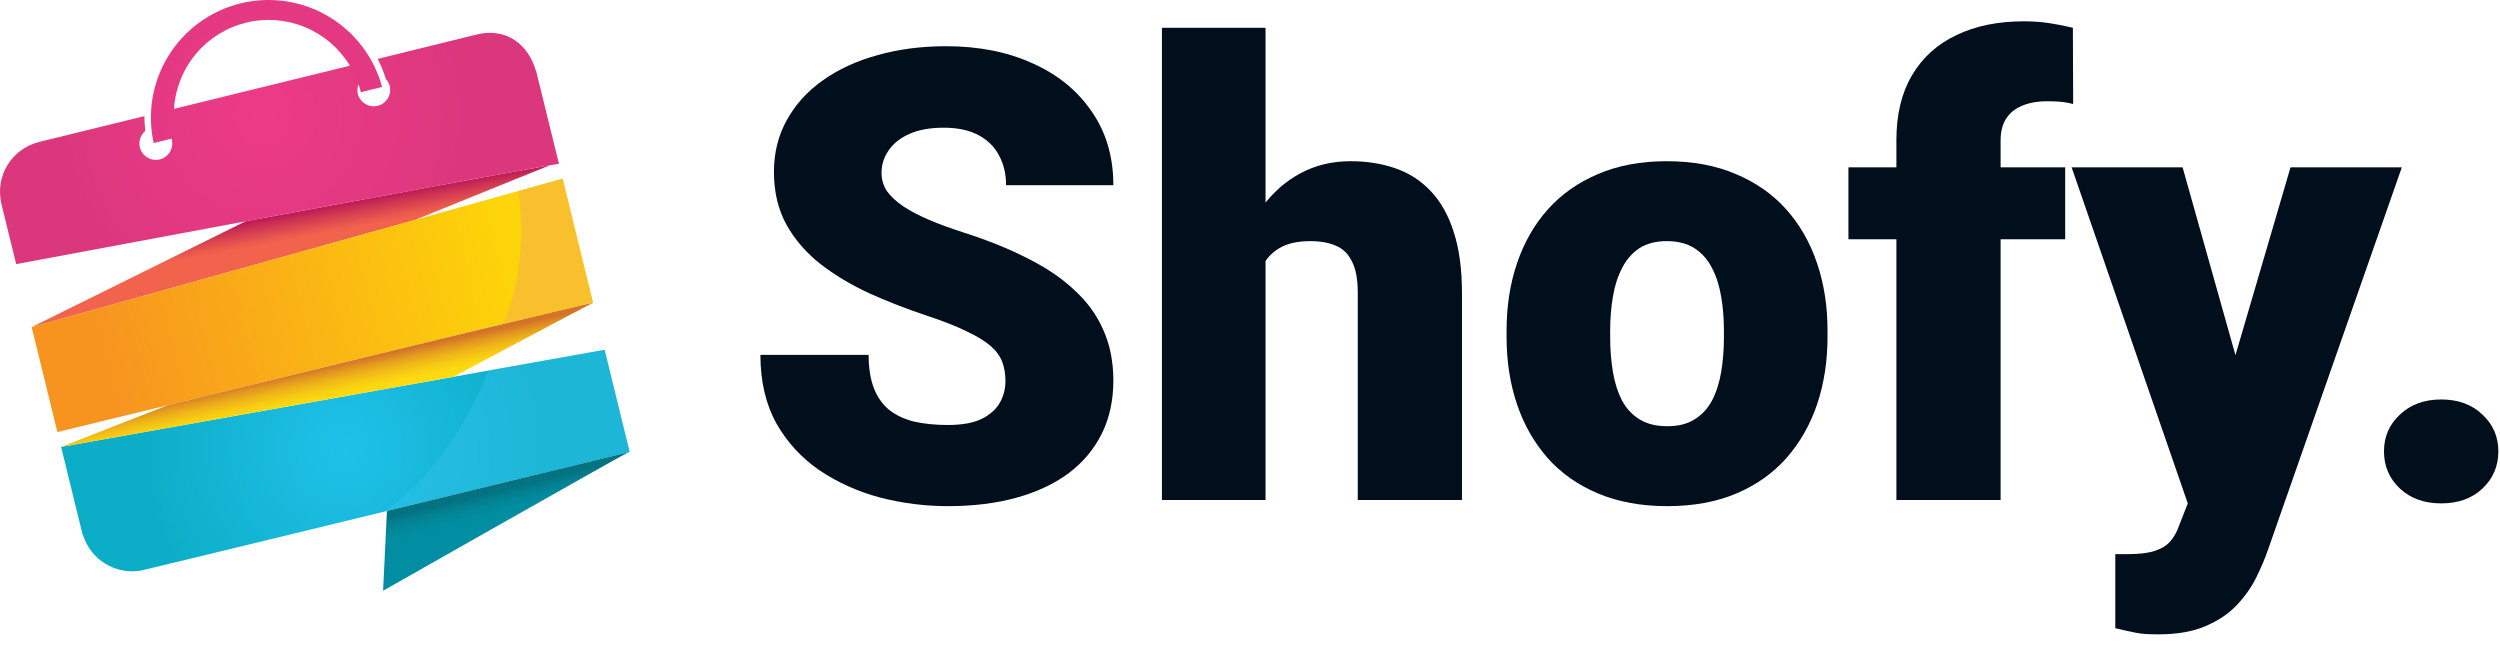
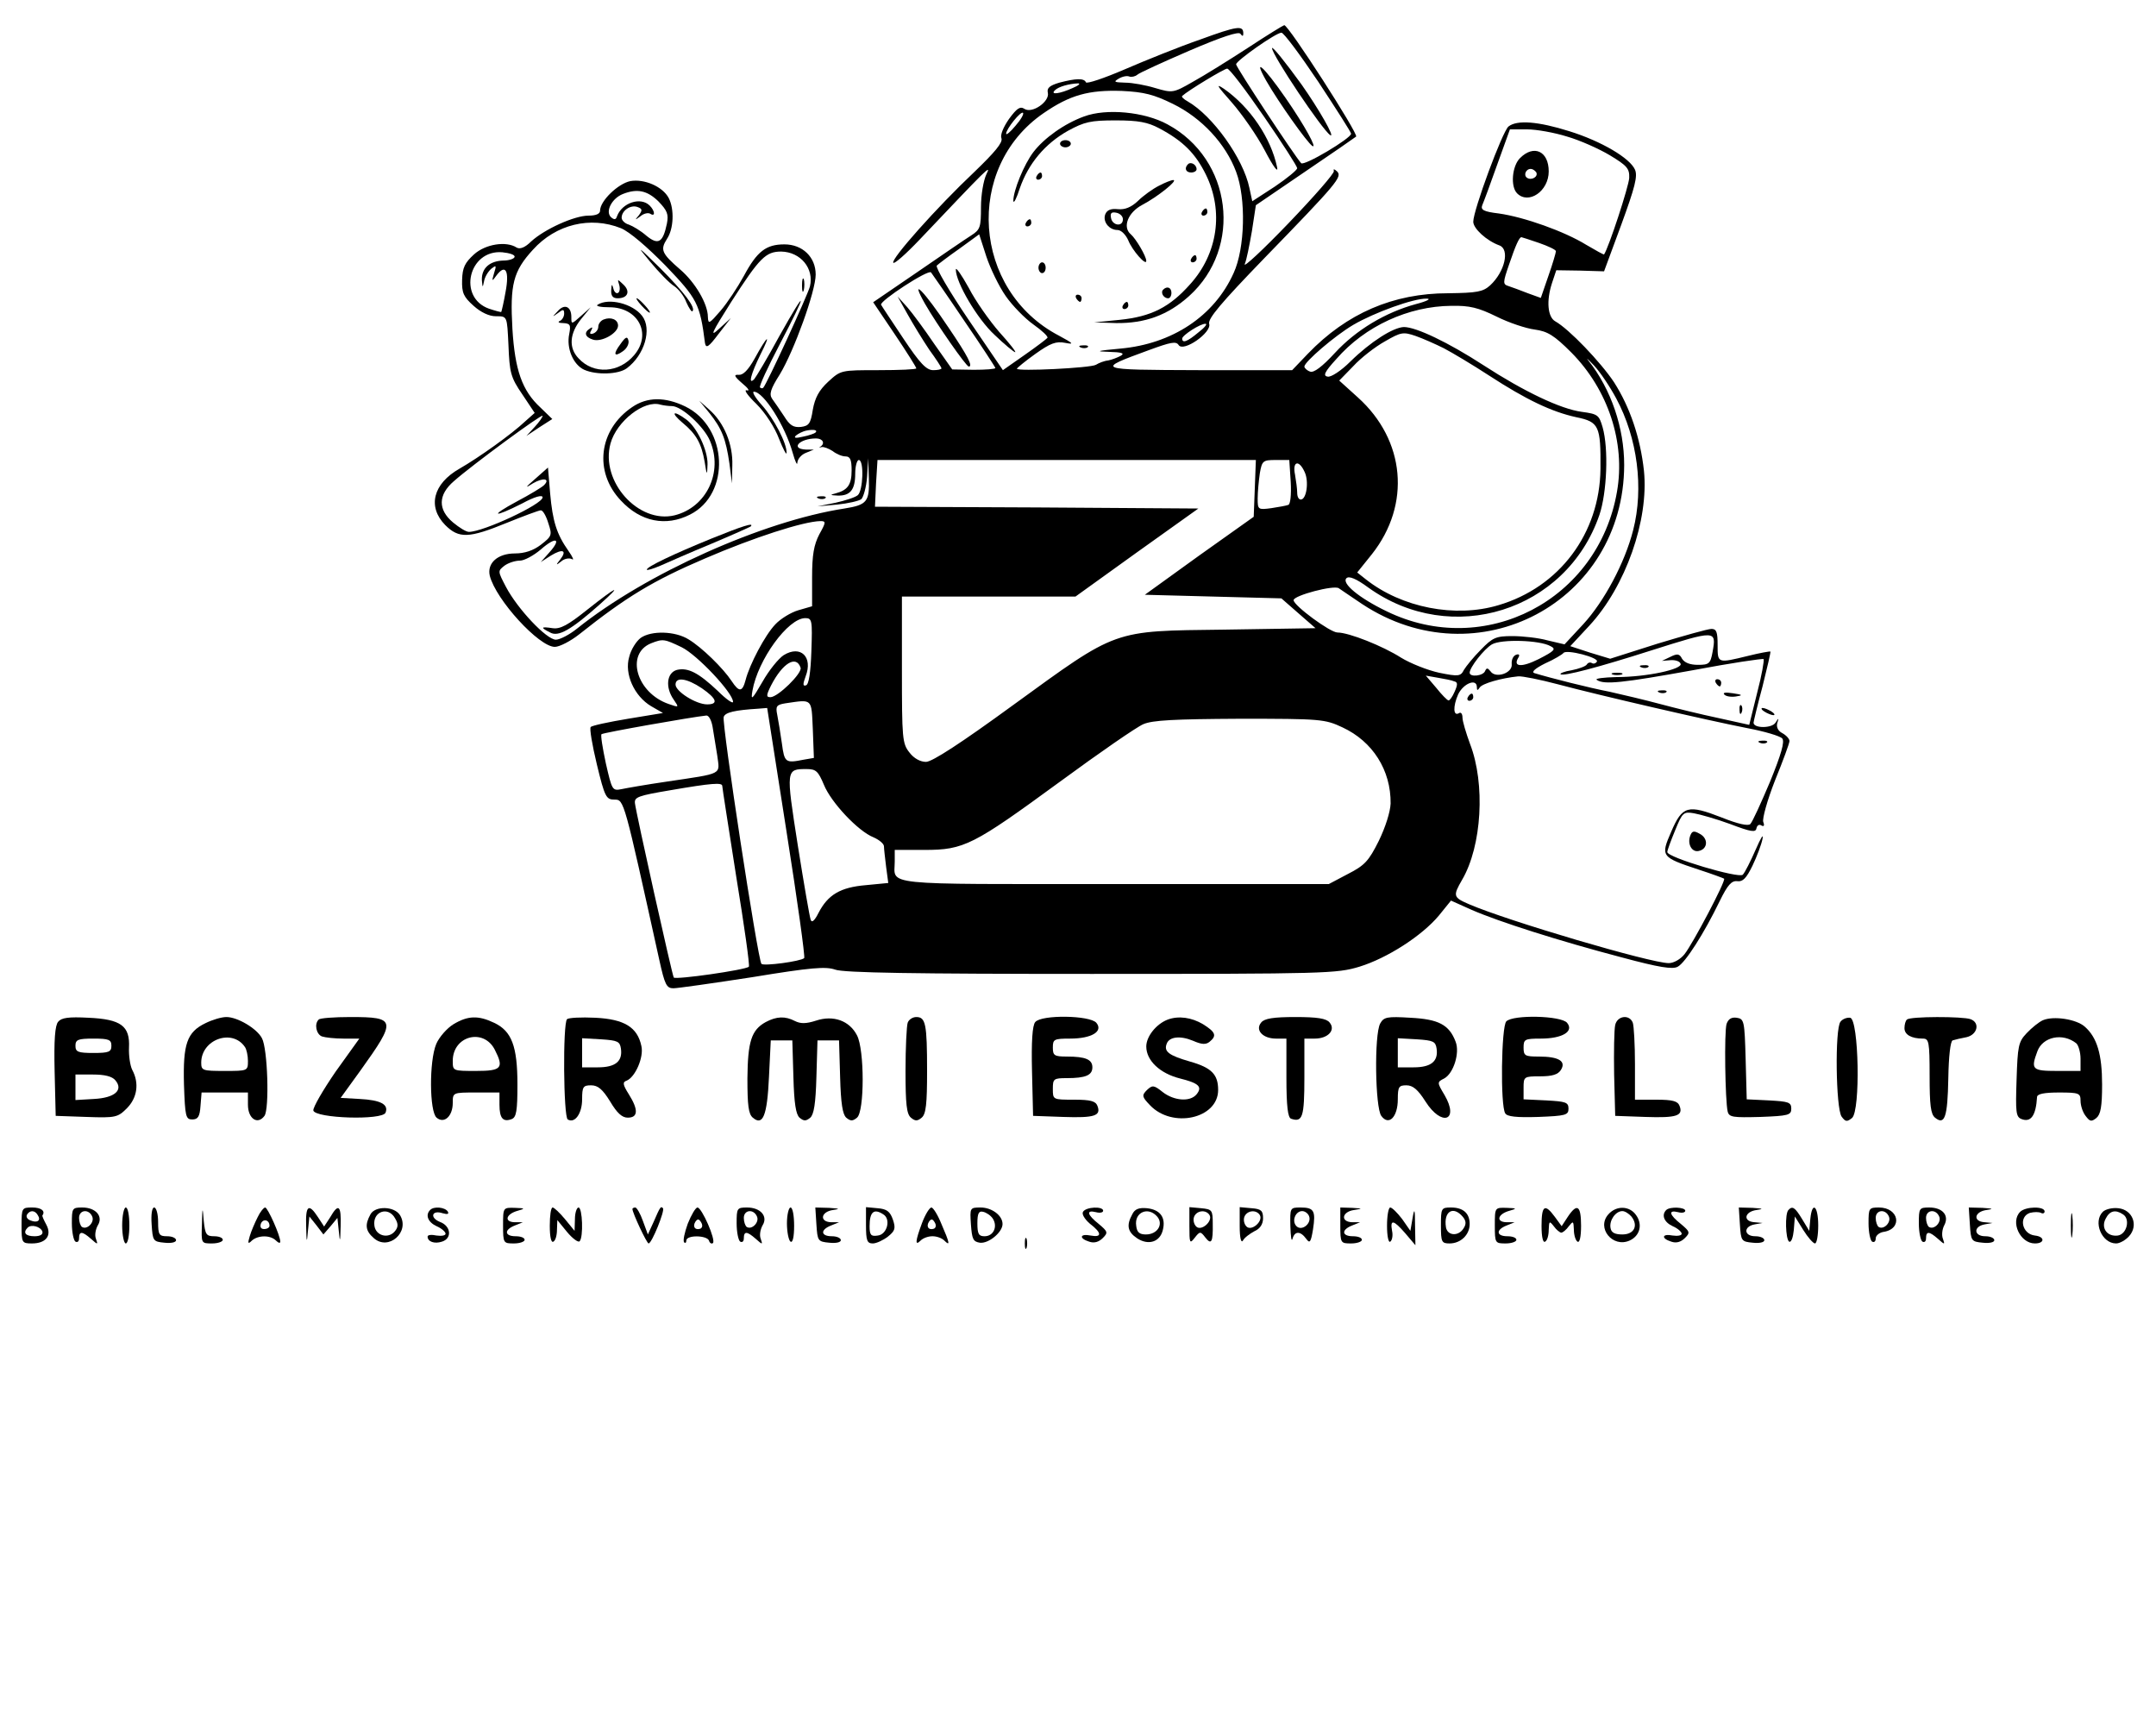
- <svg xmlns="http://www.w3.org/2000/svg" width="135" height="35" viewBox="0 0 135 35" fill="none">
-   <path d="M54.294 20.575C54.294 20.199 54.239 19.861 54.128 19.562C54.017 19.253 53.812 18.965 53.514 18.699C53.215 18.434 52.783 18.168 52.219 17.902C51.665 17.626 50.935 17.338 50.027 17.039C48.965 16.685 47.941 16.287 46.956 15.844C45.971 15.39 45.091 14.864 44.316 14.267C43.542 13.658 42.927 12.95 42.474 12.142C42.02 11.323 41.793 10.371 41.793 9.286C41.793 8.246 42.025 7.311 42.49 6.48C42.955 5.639 43.602 4.925 44.433 4.339C45.274 3.741 46.259 3.287 47.388 2.978C48.517 2.657 49.751 2.496 51.09 2.496C52.861 2.496 54.421 2.806 55.772 3.426C57.133 4.035 58.195 4.903 58.959 6.032C59.734 7.15 60.121 8.473 60.121 10H54.327C54.327 9.391 54.2 8.854 53.945 8.39C53.702 7.925 53.331 7.56 52.833 7.294C52.335 7.028 51.71 6.896 50.957 6.896C50.227 6.896 49.612 7.006 49.114 7.228C48.616 7.449 48.24 7.748 47.985 8.124C47.731 8.489 47.603 8.893 47.603 9.336C47.603 9.701 47.703 10.033 47.902 10.332C48.113 10.62 48.406 10.891 48.782 11.146C49.17 11.4 49.634 11.644 50.177 11.876C50.73 12.108 51.35 12.335 52.036 12.557C53.32 12.966 54.46 13.425 55.456 13.935C56.463 14.433 57.31 15.003 57.996 15.645C58.693 16.275 59.219 16.995 59.573 17.803C59.938 18.611 60.121 19.524 60.121 20.542C60.121 21.627 59.911 22.59 59.49 23.431C59.07 24.272 58.467 24.986 57.681 25.572C56.895 26.148 55.954 26.585 54.858 26.884C53.763 27.183 52.54 27.332 51.19 27.332C49.95 27.332 48.727 27.177 47.52 26.867C46.325 26.546 45.241 26.059 44.267 25.406C43.293 24.742 42.512 23.895 41.926 22.866C41.35 21.826 41.062 20.592 41.062 19.164H46.906C46.906 19.872 47 20.47 47.188 20.957C47.377 21.444 47.653 21.837 48.019 22.136C48.384 22.424 48.832 22.634 49.363 22.767C49.895 22.888 50.503 22.949 51.19 22.949C51.931 22.949 52.529 22.844 52.982 22.634C53.436 22.412 53.768 22.125 53.978 21.77C54.189 21.405 54.294 21.007 54.294 20.575Z" fill="#010F1C" />
-   <path d="M68.339 1.5V27H62.744V1.5H68.339ZM67.675 17.404L66.363 17.438C66.363 16.176 66.518 15.014 66.828 13.951C67.138 12.889 67.581 11.964 68.156 11.179C68.732 10.393 69.424 9.784 70.231 9.353C71.039 8.921 71.936 8.705 72.921 8.705C73.806 8.705 74.614 8.832 75.345 9.087C76.086 9.341 76.723 9.751 77.254 10.315C77.796 10.88 78.211 11.616 78.499 12.523C78.798 13.431 78.947 14.538 78.947 15.844V27H73.319V15.81C73.319 15.08 73.214 14.516 73.004 14.117C72.805 13.708 72.517 13.425 72.141 13.271C71.764 13.104 71.305 13.021 70.763 13.021C70.11 13.021 69.579 13.132 69.169 13.354C68.759 13.575 68.444 13.885 68.223 14.283C68.012 14.671 67.868 15.13 67.791 15.661C67.713 16.192 67.675 16.773 67.675 17.404Z" fill="#010F1C" />
-   <path d="M81.355 18.201V17.852C81.355 16.535 81.543 15.324 81.919 14.217C82.295 13.099 82.849 12.13 83.579 11.312C84.31 10.492 85.212 9.856 86.285 9.402C87.359 8.938 88.598 8.705 90.004 8.705C91.421 8.705 92.666 8.938 93.739 9.402C94.824 9.856 95.731 10.492 96.462 11.312C97.192 12.13 97.746 13.099 98.122 14.217C98.498 15.324 98.686 16.535 98.686 17.852V18.201C98.686 19.507 98.498 20.719 98.122 21.837C97.746 22.944 97.192 23.912 96.462 24.742C95.731 25.561 94.829 26.198 93.756 26.651C92.682 27.105 91.443 27.332 90.037 27.332C88.632 27.332 87.386 27.105 86.302 26.651C85.217 26.198 84.31 25.561 83.579 24.742C82.849 23.912 82.295 22.944 81.919 21.837C81.543 20.719 81.355 19.507 81.355 18.201ZM86.949 17.852V18.201C86.949 18.876 86.999 19.507 87.099 20.094C87.198 20.68 87.364 21.195 87.597 21.638C87.829 22.069 88.144 22.407 88.543 22.65C88.941 22.894 89.439 23.016 90.037 23.016C90.624 23.016 91.111 22.894 91.498 22.65C91.897 22.407 92.212 22.069 92.444 21.638C92.677 21.195 92.843 20.68 92.942 20.094C93.042 19.507 93.092 18.876 93.092 18.201V17.852C93.092 17.2 93.042 16.585 92.942 16.01C92.843 15.423 92.677 14.909 92.444 14.466C92.212 14.012 91.897 13.658 91.498 13.403C91.1 13.149 90.602 13.021 90.004 13.021C89.417 13.021 88.925 13.149 88.526 13.403C88.139 13.658 87.829 14.012 87.597 14.466C87.364 14.909 87.198 15.423 87.099 16.01C86.999 16.585 86.949 17.2 86.949 17.852Z" fill="#010F1C" />
-   <path d="M108.033 27H102.405V7.576C102.405 6.182 102.688 5.008 103.252 4.057C103.816 3.105 104.613 2.385 105.643 1.898C106.672 1.4 107.889 1.151 109.295 1.151C109.782 1.151 110.241 1.185 110.673 1.251C111.104 1.317 111.525 1.4 111.935 1.5L111.951 5.617C111.752 5.562 111.547 5.523 111.337 5.501C111.127 5.479 110.867 5.468 110.557 5.468C110.014 5.468 109.555 5.551 109.179 5.717C108.802 5.872 108.515 6.11 108.315 6.431C108.127 6.741 108.033 7.122 108.033 7.576V27ZM111.52 9.037V12.922H99.815V9.037H111.52Z" fill="#010F1C" />
-   <path d="M119.04 24.892L123.688 9.037H129.698L122.477 29.673C122.322 30.127 122.117 30.614 121.862 31.134C121.608 31.665 121.259 32.169 120.816 32.645C120.374 33.12 119.804 33.508 119.106 33.807C118.42 34.105 117.568 34.255 116.55 34.255C116.007 34.255 115.609 34.227 115.354 34.172C115.111 34.128 114.735 34.045 114.226 33.923V29.922C114.369 29.922 114.491 29.922 114.591 29.922C114.701 29.922 114.823 29.922 114.956 29.922C115.554 29.922 116.03 29.861 116.384 29.739C116.749 29.617 117.026 29.44 117.214 29.208C117.413 28.976 117.568 28.693 117.679 28.361L119.04 24.892ZM117.861 9.037L121.397 21.605L122.012 27.531H118.26L111.868 9.037H117.861Z" fill="#010F1C" />
-   <path d="M128.735 24.377C128.735 23.58 129.023 22.916 129.599 22.385C130.174 21.842 130.916 21.571 131.823 21.571C132.742 21.571 133.483 21.842 134.048 22.385C134.623 22.916 134.911 23.58 134.911 24.377C134.911 25.174 134.623 25.843 134.048 26.386C133.483 26.917 132.742 27.183 131.823 27.183C130.916 27.183 130.174 26.917 129.599 26.386C129.023 25.843 128.735 25.174 128.735 24.377Z" fill="#010F1C" />
-   <path d="M13.266 11.947L1.709 17.663L22.418 11.874C26.565 10.184 29.703 8.923 29.703 8.922C27.753 9.259 20.168 10.665 13.266 11.947Z" fill="url(#paint0_linear_2078_842)" />
-   <path d="M3.299 24.133C3.299 24.133 3.946 26.767 4.464 28.883C4.469 28.882 4.474 28.882 4.479 28.883C4.677 29.53 5.105 30.083 5.681 30.438C6.258 30.794 6.944 30.927 7.612 30.812C7.619 30.825 34 24.407 34 24.407L32.648 18.889L3.299 24.133Z" fill="url(#paint1_radial_2078_842)" />
-   <path d="M20.979 27.568L20.893 27.619L20.687 31.899C20.687 31.899 32.972 24.926 33.935 24.418C33.236 24.589 27.134 26.073 20.979 27.568Z" fill="url(#paint2_linear_2078_842)" />
-   <path d="M1.709 17.663L3.099 23.33C3.099 23.33 32.007 16.284 32.022 16.346C32.037 16.409 30.379 9.645 30.379 9.645L1.709 17.663Z" fill="url(#paint3_linear_2078_842)" />
-   <path d="M3.297 24.134L24.486 20.346C28.75 18.075 32.017 16.341 32.022 16.351C32.011 16.303 17.534 19.818 9.069 21.876L3.297 24.134Z" fill="url(#paint4_linear_2078_842)" />
-   <path opacity="0.4" d="M20.812 27.61C27.59 25.959 33.998 24.403 33.998 24.403L32.648 18.889L26.369 20.011C25.091 23.272 23.145 25.914 20.812 27.61Z" fill="#37C4EE" />
-   <path d="M27.182 17.492C30.067 16.799 32.019 16.337 32.022 16.355C32.039 16.423 30.379 9.654 30.379 9.654L27.971 10.326C28.316 12.292 28.183 15.11 27.182 17.492Z" fill="#F9C02E" />
-   <path d="M28.934 3.812C28.538 2.435 27.376 1.467 25.75 1.861L20.397 3.18C20.575 3.53 20.723 3.895 20.838 4.271C20.937 4.375 21.008 4.502 21.044 4.64C21.072 4.753 21.077 4.87 21.06 4.985C21.042 5.1 21.003 5.211 20.942 5.31C20.882 5.41 20.803 5.497 20.71 5.566C20.616 5.635 20.51 5.685 20.397 5.713C20.284 5.741 20.166 5.747 20.051 5.729C19.936 5.712 19.826 5.672 19.726 5.612C19.626 5.552 19.54 5.473 19.471 5.379C19.401 5.285 19.352 5.179 19.323 5.066C19.282 4.895 19.295 4.716 19.361 4.553C19.409 4.692 19.452 4.834 19.488 4.98L20.633 4.696C20.2 3.094 19.158 1.725 17.729 0.882C16.3 0.038 14.598 -0.212 12.986 0.183C11.374 0.579 9.982 1.59 9.106 2.999C8.23 4.408 7.94 6.105 8.299 7.725L9.272 7.486C9.272 7.499 9.272 7.513 9.282 7.527H9.274C9.313 7.68 9.311 7.842 9.267 7.994C9.223 8.146 9.139 8.284 9.023 8.393C8.908 8.501 8.766 8.577 8.611 8.612C8.457 8.647 8.295 8.64 8.145 8.592C7.994 8.543 7.858 8.455 7.753 8.337C7.648 8.219 7.576 8.074 7.546 7.918C7.515 7.763 7.527 7.602 7.58 7.452C7.633 7.303 7.725 7.17 7.846 7.069C7.815 6.803 7.799 6.537 7.798 6.27L2.105 7.666C2.105 7.666 2.105 7.666 2.105 7.673H2.098C1.398 7.845 0.793 8.285 0.413 8.898C0.033 9.511 -0.091 10.248 0.067 10.952H0.061L0.873 14.262C0.873 14.262 30.165 8.782 30.184 8.848L28.946 3.807L28.934 3.812ZM13.289 1.223C14.349 0.963 15.465 1.049 16.474 1.467C17.482 1.885 18.331 2.614 18.896 3.548L9.395 5.879C9.463 4.79 9.878 3.751 10.579 2.913C11.279 2.075 12.229 1.483 13.289 1.223Z" fill="url(#paint5_radial_2078_842)" />
-   <defs>
-     <linearGradient id="paint0_linear_2078_842" x1="16.533" y1="17.655" x2="14.604" y2="7.449" gradientUnits="userSpaceOnUse">
-       <stop offset="0.46" stop-color="#F1634C" />
-       <stop offset="0.49" stop-color="#E8574E" />
-       <stop offset="0.55" stop-color="#D03652" />
-       <stop offset="0.59" stop-color="#BE1E55" />
-     </linearGradient>
-     <radialGradient id="paint1_radial_2078_842" cx="0" cy="0" r="1" gradientUnits="userSpaceOnUse" gradientTransform="translate(18.6505 24.2605) rotate(-13.79) scale(10.8551 10.8551)">
-       <stop stop-color="#20C1E9" />
-       <stop offset="1" stop-color="#0CAEC7" />
-     </radialGradient>
-     <linearGradient id="paint2_linear_2078_842" x1="27.504" y1="28.939" x2="26.541" y2="25.014" gradientUnits="userSpaceOnUse">
-       <stop offset="0.3" stop-color="#018EA2" />
-       <stop offset="0.41" stop-color="#018A9E" />
-       <stop offset="0.53" stop-color="#038091" />
-       <stop offset="0.63" stop-color="#047280" />
-     </linearGradient>
-     <linearGradient id="paint3_linear_2078_842" x1="27.076" y1="14.006" x2="5.568" y2="19.285" gradientUnits="userSpaceOnUse">
-       <stop stop-color="#FDD309" />
-       <stop offset="1" stop-color="#F79420" />
-     </linearGradient>
-     <linearGradient id="paint4_linear_2078_842" x1="18.226" y1="22.798" x2="17.522" y2="19.601" gradientUnits="userSpaceOnUse">
-       <stop offset="0.33" stop-color="#FFDD0F" />
-       <stop offset="0.45" stop-color="#FDD910" />
-       <stop offset="0.56" stop-color="#F8CC13" />
-       <stop offset="0.69" stop-color="#EFB618" />
-       <stop offset="0.81" stop-color="#E3991F" />
-       <stop offset="0.94" stop-color="#D37328" />
-     </linearGradient>
-     <radialGradient id="paint5_radial_2078_842" cx="0" cy="0" r="1" gradientUnits="userSpaceOnUse" gradientTransform="translate(14.2255 6.24045) rotate(-13.79) scale(11.4313 11.4313)">
-       <stop stop-color="#ED3B87" />
-       <stop offset="1" stop-color="#DB377D" />
-     </radialGradient>
-   </defs>
+ <svg xmlns="http://www.w3.org/2000/svg" version="1.0" width="600pt" height="480pt" viewBox="0 0 600 480" preserveAspectRatio="xMidYMid meet">
+   <g transform="translate(0,480) scale(0.1,-0.1)" fill="#000000" stroke="none">
+     <path d="M3340 4690 c-58 -20 -152 -58 -210 -83 -58 -25 -106 -41 -108 -36 -5 12 -28 11 -74 -1 -27 -8 -35 -15 -32 -28 6 -24 -43 -59 -65 -45 -12 8 -21 2 -43 -28 -16 -23 -25 -45 -21 -54 4 -12 -19 -39 -75 -93 -105 -99 -233 -243 -226 -253 2 -5 35 24 73 64 190 200 201 212 186 182 -8 -17 -15 -57 -15 -91 0 -56 -2 -63 -27 -79 -16 -10 -83 -56 -150 -102 l-123 -84 60 -89 c33 -49 60 -92 60 -95 0 -3 -47 -5 -105 -5 -105 0 -105 0 -140 -32 -26 -24 -37 -45 -43 -78 -6 -39 -11 -45 -33 -48 -21 -2 -31 4 -47 30 -12 18 -27 40 -33 48 -9 13 -5 27 21 68 40 66 100 232 100 278 0 49 -37 84 -87 84 -51 0 -76 -19 -113 -88 -17 -31 -46 -75 -65 -97 -31 -36 -34 -38 -35 -17 0 36 -35 96 -77 132 -52 45 -56 55 -37 85 19 28 21 83 5 114 -17 32 -68 54 -107 47 -34 -7 -84 -55 -84 -82 0 -9 -11 -14 -32 -14 -40 0 -123 -38 -160 -72 -17 -17 -31 -22 -40 -17 -29 19 -87 10 -119 -19 -25 -23 -32 -36 -33 -71 -1 -36 4 -47 32 -72 20 -18 43 -29 62 -29 32 0 31 1 35 -80 3 -77 6 -90 39 -138 l34 -51 -27 -24 c-37 -35 -128 -100 -182 -131 -74 -42 -90 -106 -40 -157 38 -38 66 -37 171 6 47 19 90 35 95 35 6 0 15 -16 21 -36 11 -33 10 -36 -21 -60 -21 -16 -45 -24 -72 -24 -48 0 -78 -27 -70 -62 17 -67 137 -198 181 -198 13 0 44 16 68 35 131 104 205 149 350 211 137 59 274 103 321 104 16 0 16 -3 -3 -37 -15 -29 -20 -57 -20 -119 l0 -81 -38 -11 c-21 -6 -50 -24 -64 -39 -29 -30 -72 -112 -83 -155 -9 -34 -18 -35 -39 -3 -23 35 -83 94 -120 116 -37 23 -103 25 -133 4 -12 -9 -27 -32 -32 -53 -14 -47 14 -109 61 -137 l33 -19 -97 -16 c-54 -9 -101 -19 -104 -23 -4 -3 4 -50 17 -104 22 -91 26 -98 49 -98 27 0 26 1 125 -447 15 -68 20 -78 39 -78 11 0 110 14 220 31 164 27 204 30 230 21 23 -9 223 -12 713 -12 654 0 683 1 746 20 78 24 174 86 221 142 l34 42 58 -26 c76 -33 242 -86 417 -132 104 -28 142 -34 156 -26 21 11 73 92 117 183 22 45 33 57 49 55 15 -2 25 8 42 43 12 25 25 59 28 75 3 16 -5 2 -19 -30 -14 -32 -30 -64 -36 -70 -11 -11 -210 48 -210 63 0 5 10 32 22 61 20 49 23 52 52 47 17 -3 63 -16 101 -30 58 -22 71 -24 73 -12 2 9 8 12 14 8 7 -4 9 0 5 10 -3 9 11 60 33 116 22 54 40 103 40 109 0 6 -9 16 -20 22 -12 6 -17 17 -14 28 5 15 4 15 -5 1 -10 -16 -61 -16 -61 0 0 3 11 49 25 101 13 52 23 95 22 97 -2 1 -30 -4 -62 -12 -86 -21 -85 -21 -85 30 0 36 -3 45 -17 45 -10 0 -77 -19 -150 -41 l-132 -42 -56 17 -55 18 53 57 c101 109 166 294 152 431 -10 92 -39 177 -83 246 -37 56 -126 149 -164 170 -21 12 -25 57 -9 106 l12 36 66 -1 67 -2 48 130 c38 104 46 135 38 153 -14 32 -93 79 -183 107 -86 27 -145 32 -169 13 -17 -14 -98 -233 -98 -265 0 -19 37 -53 73 -66 29 -11 15 -73 -26 -111 -20 -18 -36 -21 -117 -22 -153 0 -282 -56 -390 -168 l-44 -46 -261 0 c-288 1 -287 1 -137 56 60 22 75 25 82 14 13 -21 93 35 85 59 -4 14 33 58 153 182 204 210 218 227 203 242 -8 7 -11 8 -9 1 2 -6 -55 -71 -126 -145 -71 -74 -126 -125 -122 -114 5 11 13 52 20 92 l11 72 135 92 c74 50 139 95 144 99 7 7 -188 310 -200 310 -2 0 -48 -28 -101 -63 -54 -35 -123 -78 -154 -95 -54 -31 -56 -31 -104 -17 -26 8 -64 15 -84 15 -30 1 -33 2 -18 11 10 6 23 9 30 6 6 -2 16 0 22 5 5 5 71 35 145 67 91 39 137 54 142 47 6 -8 8 -7 8 1 0 23 -16 21 -120 -17z m329 -118 c50 -76 91 -140 91 -144 0 -13 -131 -91 -139 -82 -19 21 -181 267 -181 275 0 10 111 88 126 88 6 1 52 -61 103 -137z m-151 -97 c51 -74 92 -138 92 -143 0 -5 -28 -28 -62 -51 l-63 -41 -8 37 c-17 82 -102 201 -172 241 -11 6 -18 13 -15 15 16 15 117 76 125 76 6 1 52 -60 103 -134z m-533 80 c-35 -16 -64 -20 -49 -6 10 10 39 18 64 19 8 0 2 -6 -15 -13z m279 -44 c80 -39 147 -111 176 -189 28 -74 25 -213 -7 -282 -54 -120 -171 -197 -315 -210 -65 -6 -72 -8 -33 -9 37 -1 46 -4 34 -11 -9 -5 -25 -11 -35 -13 -11 -1 -26 -7 -34 -12 -14 -9 -220 -19 -220 -11 0 2 23 21 51 41 42 30 58 36 83 31 26 -5 24 -2 -17 20 -241 126 -264 467 -43 619 74 51 126 65 218 62 62 -3 89 -10 142 -36z m-438 -61 c-14 -17 -26 -27 -26 -22 0 13 41 64 47 58 3 -3 -6 -19 -21 -36z m1535 -30 c35 -10 89 -34 119 -52 48 -29 55 -37 54 -63 -1 -23 -57 -194 -70 -213 -1 -1 -23 11 -50 27 -60 37 -172 77 -243 87 -42 5 -51 10 -46 23 4 9 23 60 42 114 l35 97 48 0 c26 0 76 -9 111 -20z m-2529 -180 c25 -26 29 -36 24 -62 -11 -53 -24 -61 -57 -34 -16 14 -38 27 -49 31 -11 3 -20 12 -20 19 0 20 25 37 44 30 14 -5 14 -9 4 -23 -12 -14 -11 -14 4 -3 9 8 22 11 28 7 14 -9 13 8 -2 23 -25 25 -77 8 -91 -30 -3 -10 -8 -10 -17 -2 -16 16 3 52 33 64 40 16 68 10 99 -20z m-104 -75 c24 -10 72 -51 125 -105 87 -91 95 -105 109 -215 3 -15 10 -11 37 25 l35 45 -33 -30 c-27 -25 -21 -12 34 75 79 123 96 140 139 140 54 -1 92 -47 80 -97 -7 -26 -120 -272 -130 -282 -2 -2 -6 -2 -9 1 -3 3 22 57 55 120 78 149 78 164 -1 23 -33 -61 -65 -114 -70 -120 -18 -18 -9 15 17 68 32 63 20 55 -16 -11 -18 -32 -32 -46 -44 -45 -15 1 -13 -4 10 -24 16 -13 22 -22 12 -19 -9 2 3 -15 27 -38 25 -25 51 -65 63 -97 12 -30 21 -47 21 -39 1 26 -35 95 -69 133 -18 20 -28 37 -22 37 27 0 87 -95 108 -170 7 -25 13 -37 13 -27 1 10 11 22 24 27 l22 9 -22 0 c-45 2 -18 31 28 31 19 0 26 -14 12 -23 -5 -2 -3 -3 4 -1 6 1 19 -4 30 -11 10 -8 26 -15 36 -15 13 0 17 -9 17 -39 0 -40 -11 -55 -45 -64 -16 -4 -15 -5 6 -6 35 -1 49 16 49 61 0 21 5 38 10 38 15 0 12 -86 -3 -98 -7 -6 -35 -15 -62 -21 l-50 -10 55 5 c30 3 60 10 67 15 6 6 14 34 16 62 l3 52 2 -56 c2 -65 -5 -74 -68 -84 -227 -35 -553 -181 -744 -334 -21 -17 -48 -31 -59 -31 -26 0 -107 86 -139 147 -23 44 -23 44 -4 59 11 8 30 14 43 14 12 0 38 14 58 31 42 37 59 31 24 -8 l-24 -27 28 18 c33 20 46 15 26 -11 -13 -16 -12 -17 3 -5 9 8 23 10 30 6 6 -4 2 6 -10 23 -33 47 -44 82 -51 160 l-6 72 -35 -31 c-29 -25 -30 -28 -7 -13 29 17 49 13 31 -5 -6 -6 -39 -26 -75 -45 -78 -42 -67 -47 14 -6 35 19 57 25 57 17 0 -19 -165 -96 -205 -96 -8 0 -27 12 -44 26 -43 36 -42 77 2 115 52 46 247 189 247 182 0 -4 -10 -18 -22 -31 l-23 -25 36 24 36 23 -33 32 c-51 47 -71 104 -78 219 -7 123 2 160 57 220 64 71 160 94 245 60z m1071 -189 c18 -26 53 -62 77 -79 24 -17 41 -33 39 -37 -2 -3 -31 -25 -64 -48 l-60 -42 -96 141 c-53 78 -92 145 -88 150 4 4 33 26 63 47 l55 40 20 -62 c11 -33 35 -83 54 -110z m1484 148 c26 -9 47 -19 47 -23 0 -4 -9 -35 -21 -69 l-21 -61 -36 13 c-20 8 -45 17 -54 20 -16 5 -16 9 2 61 18 53 28 75 34 75 1 0 23 -7 49 -16z m-2851 -39 c-1 -5 -15 -10 -31 -10 -38 -1 -61 -21 -60 -54 2 -22 2 -23 6 -4 2 12 11 27 20 35 14 11 15 10 8 -12 -7 -24 -6 -24 7 -6 25 33 36 12 25 -46 -5 -29 -11 -54 -12 -56 -1 -1 -16 3 -34 9 -88 31 -57 165 37 157 20 -2 36 -7 34 -13z m1251 -177 c48 -70 87 -130 87 -132 0 -3 -27 -5 -60 -5 l-60 1 -50 71 c-27 40 -61 86 -75 102 l-27 30 28 -50 c15 -27 42 -71 60 -98 19 -26 34 -49 34 -52 0 -3 -11 -5 -23 -5 -19 0 -37 19 -83 88 -32 48 -60 90 -62 94 -5 10 131 99 139 90 3 -4 45 -64 92 -134z m1258 46 c-85 -23 -167 -72 -226 -136 -36 -39 -59 -56 -69 -52 -9 3 -16 10 -16 14 0 13 85 86 136 116 58 34 168 74 204 73 14 0 2 -7 -29 -15z m224 -35 c34 -17 82 -33 106 -36 36 -5 54 -16 102 -64 102 -103 151 -250 127 -387 -52 -302 -368 -466 -641 -333 -77 37 -126 78 -112 92 7 7 27 -1 61 -26 231 -166 551 -66 643 202 21 62 26 184 9 244 -10 34 -13 37 -58 43 -59 8 -160 56 -274 130 -97 63 -187 106 -221 106 -30 -1 -93 -41 -149 -96 -26 -26 -54 -44 -63 -42 -14 2 -9 13 24 49 80 92 201 147 320 148 51 1 75 -5 126 -30z m-830 -44 c-31 -26 -45 -31 -45 -17 0 9 51 42 65 41 6 0 -3 -11 -20 -24z m683 -44 c23 -12 80 -46 126 -76 103 -67 174 -101 243 -116 63 -13 68 -24 67 -144 -2 -179 -114 -329 -284 -379 -120 -36 -269 -7 -369 72 l-24 19 41 51 c109 138 93 317 -39 436 l-52 47 39 40 c21 23 61 54 88 69 45 26 51 27 86 15 20 -7 56 -23 78 -34z m480 -140 c59 -110 77 -249 47 -366 -23 -91 -81 -199 -139 -262 l-52 -56 -47 11 c-25 7 -69 12 -98 12 -46 0 -55 -4 -88 -38 -20 -20 -41 -46 -47 -56 -9 -18 -15 -19 -69 -8 -32 7 -80 26 -106 42 -50 32 -145 70 -177 70 -20 0 -122 75 -122 90 0 13 113 43 126 33 6 -4 35 -24 65 -44 320 -211 728 5 729 387 0 103 -36 210 -99 290 -9 11 -2 5 15 -13 17 -18 45 -60 62 -92z m-2229 -95 c-2 -2 -18 -8 -34 -11 -21 -5 -27 -4 -20 3 6 5 19 12 30 14 20 4 32 1 24 -6z m1223 -155 l-3 -79 -152 -108 -151 -109 190 -5 190 -5 48 -42 47 -41 -253 -4 c-315 -4 -295 3 -590 -211 -144 -105 -224 -157 -241 -157 -16 0 -34 10 -46 26 -20 25 -21 39 -21 230 l0 204 242 0 241 0 171 123 171 122 -450 3 -450 2 3 65 4 65 526 0 527 0 -3 -79z m100 18 c2 -36 -1 -63 -7 -64 -5 -2 -27 -6 -47 -9 -37 -5 -38 -4 -38 27 0 18 3 49 6 70 6 35 9 37 44 37 l38 0 4 -61z m39 27 c12 -26 5 -76 -11 -76 -6 0 -10 8 -10 19 0 10 -3 33 -6 50 -8 38 11 43 27 7z m-1373 -498 c-2 -59 -7 -93 -15 -95 -9 -3 -9 3 -1 25 21 54 -14 88 -61 59 -14 -9 -41 -42 -59 -74 -29 -50 -33 -54 -28 -25 15 86 99 202 147 202 19 0 20 -6 17 -92z m2508 -2 c-6 -33 -10 -36 -41 -36 -22 0 -37 6 -44 17 -7 14 -13 15 -33 5 l-23 -11 24 2 c13 1 26 -3 28 -10 6 -15 -94 -37 -178 -37 -37 -1 -62 -4 -55 -8 20 -14 73 -8 267 27 106 20 194 33 197 31 2 -3 -5 -45 -18 -94 l-22 -89 -86 19 c-48 10 -121 28 -162 39 -41 11 -104 26 -140 34 -57 11 -164 38 -210 52 -9 3 2 13 30 27 25 11 48 25 51 29 8 11 100 -13 93 -24 -3 -5 -9 -7 -14 -4 -5 3 -11 1 -14 -4 -3 -5 -22 -12 -42 -16 -20 -3 -34 -9 -31 -11 7 -7 108 20 252 66 180 57 182 57 171 -4z m-2869 13 c43 -21 143 -127 143 -152 0 -6 -19 7 -42 30 -54 51 -83 66 -114 59 -29 -8 -33 -49 -9 -83 15 -22 15 -22 -14 -12 -90 31 -121 140 -49 169 33 13 37 12 85 -11z m2418 3 c16 -8 12 -13 -33 -36 -48 -24 -73 -22 -56 5 4 7 1 10 -7 7 -8 -3 -13 -14 -12 -26 3 -25 -45 -41 -59 -20 -8 10 -11 10 -15 1 -5 -14 -43 -18 -43 -5 0 15 40 66 62 79 26 15 133 12 163 -5z m-2087 -60 c5 -15 -63 -82 -84 -82 -12 0 -12 5 2 33 32 62 70 85 82 49z m1819 -38 c10 -2 10 -9 1 -29 -6 -14 -14 -25 -17 -24 -3 0 -19 16 -34 35 l-29 34 34 -6 c18 -3 39 -7 45 -10z m288 -8 c116 -31 415 -100 527 -122 48 -9 92 -22 98 -29 7 -9 -3 -44 -34 -120 -25 -59 -49 -112 -55 -118 -6 -6 -34 0 -79 18 -95 37 -110 33 -141 -39 -30 -69 -29 -71 77 -106 37 -12 69 -24 70 -25 6 -5 -87 -181 -110 -210 -11 -14 -30 -25 -44 -25 -50 0 -447 117 -556 164 -44 19 -45 23 -19 68 55 94 65 267 22 378 -11 30 -21 63 -21 73 0 10 -4 16 -9 13 -17 -11 -18 18 -3 52 15 31 52 45 52 20 0 -10 2 -10 8 -1 7 11 59 26 107 31 11 1 61 -9 110 -22z m-2382 -11 c42 -29 47 -45 15 -45 -31 0 -88 36 -88 55 0 22 31 18 73 -10z m309 -114 l3 -80 -29 -5 c-50 -10 -53 -8 -60 45 -4 29 -10 64 -13 80 -5 24 -2 28 23 32 76 11 72 15 76 -72z m-73 -286 c30 -190 52 -348 49 -351 -9 -9 -113 -23 -119 -16 -10 11 -111 671 -105 687 4 13 32 19 96 23 l25 2 54 -345z m-206 293 c3 -18 9 -54 13 -80 7 -55 19 -49 -141 -73 -55 -8 -112 -18 -126 -21 -25 -5 -26 -2 -43 72 -9 42 -15 79 -12 81 3 4 252 48 292 52 7 0 14 -14 17 -31z m1753 -2 c84 -39 135 -119 134 -212 -1 -23 -14 -65 -33 -104 -28 -56 -39 -68 -86 -92 l-53 -28 -598 0 c-660 0 -610 -5 -610 63 l0 32 83 0 c110 0 135 13 377 190 109 80 213 152 232 160 26 11 85 14 268 15 226 0 237 -1 286 -24z m-1443 -160 c20 -49 95 -129 138 -146 16 -7 29 -18 29 -25 0 -7 3 -32 6 -57 l6 -45 -62 -6 c-72 -6 -106 -27 -132 -77 -11 -22 -19 -29 -22 -19 -3 8 -19 101 -36 208 -33 211 -33 211 25 211 26 0 32 -6 48 -44z m-283 -3 c0 -5 18 -118 39 -253 22 -134 38 -247 35 -250 -9 -9 -205 -37 -209 -30 -5 9 -105 458 -108 485 -2 17 9 21 98 36 116 20 145 22 145 12z" />
+     <path d="M3540 4666 c0 -19 140 -228 162 -242 15 -9 -32 73 -80 141 -44 61 -82 108 -82 101z" />
+     <path d="M3524 4575 c35 -61 114 -172 128 -181 15 -10 -20 55 -74 133 -61 88 -93 117 -54 48z" />
+     <path d="M3427 4516 c29 -33 71 -93 93 -135 24 -46 38 -64 34 -46 -17 81 -75 167 -148 218 -24 16 -19 8 21 -37z" />
+     <path d="M3017 4476 c-55 -20 -111 -60 -141 -99 -26 -34 -56 -107 -56 -136 1 -9 9 7 18 35 24 69 70 124 134 160 46 25 63 29 133 29 63 0 89 -5 121 -22 66 -35 101 -70 130 -129 50 -102 33 -220 -44 -305 -57 -64 -108 -90 -196 -99 l-71 -7 61 -2 c81 -1 144 22 203 75 150 135 120 381 -60 478 -64 35 -170 45 -232 22z" />
+     <path d="M2950 4400 c0 -5 7 -10 15 -10 8 0 15 5 15 10 0 6 -7 10 -15 10 -8 0 -15 -4 -15 -10z" />
+     <path d="M3306 4343 c-11 -11 -6 -23 9 -23 8 0 15 4 15 9 0 13 -16 22 -24 14z" />
+     <path d="M2885 4310 c-3 -5 -1 -10 4 -10 6 0 11 5 11 10 0 6 -2 10 -4 10 -3 0 -8 -4 -11 -10z" />
+     <path d="M3225 4283 c-16 -8 -43 -27 -58 -42 -19 -18 -37 -25 -56 -23 -19 2 -30 -2 -35 -14 -8 -20 10 -44 34 -44 10 0 23 -13 30 -29 11 -28 50 -72 50 -57 0 13 -29 62 -43 74 -24 20 -8 61 32 82 42 22 101 69 86 69 -5 0 -23 -7 -40 -16z m-100 -93 c0 -22 -29 -18 -33 3 -3 14 1 18 15 15 10 -2 18 -10 18 -18z" />
+     <path d="M3345 4210 c-3 -5 -1 -10 4 -10 6 0 11 5 11 10 0 6 -2 10 -4 10 -3 0 -8 -4 -11 -10z" />
+     <path d="M2855 4180 c-3 -5 -1 -10 4 -10 6 0 11 5 11 10 0 6 -2 10 -4 10 -3 0 -8 -4 -11 -10z" />
+     <path d="M3315 4080 c-3 -5 -1 -10 4 -10 6 0 11 5 11 10 0 6 -2 10 -4 10 -3 0 -8 -4 -11 -10z" />
+     <path d="M2890 4055 c0 -8 5 -15 10 -15 6 0 10 7 10 15 0 8 -4 15 -10 15 -5 0 -10 -7 -10 -15z" />
+     <path d="M3237 3994 c-8 -8 1 -24 14 -24 5 0 9 7 9 15 0 15 -12 20 -23 9z" />
+     <path d="M2995 3970 c3 -5 8 -10 11 -10 2 0 4 5 4 10 0 6 -5 10 -11 10 -5 0 -7 -4 -4 -10z" />
+     <path d="M3125 3950 c-3 -5 -1 -10 4 -10 6 0 11 5 11 10 0 6 -2 10 -4 10 -3 0 -8 -4 -11 -10z" />
+     <path d="M3008 3833 c7 -3 16 -2 19 1 4 3 -2 6 -13 5 -11 0 -14 -3 -6 -6z" />
+     <path d="M4230 4360 c-22 -22 -27 -79 -8 -98 32 -32 88 6 88 61 0 56 -41 76 -80 37z m45 -39 c7 -12 -12 -24 -25 -16 -11 7 -4 25 10 25 5 0 11 -4 15 -9z" />
+     <path d="M1809 4072 c25 -30 54 -60 67 -68 12 -8 28 -28 34 -45 7 -16 15 -28 17 -25 10 9 -22 52 -90 120 -64 63 -67 65 -28 18z" />
+     <path d="M2232 4005 c0 -16 2 -22 5 -12 2 9 2 23 0 30 -3 6 -5 -1 -5 -18z" />
+     <path d="M1723 4008 c3 -10 2 -20 -3 -23 -5 -3 -11 3 -13 12 -4 14 -5 13 -6 -4 -1 -17 5 -23 18 -23 28 0 36 19 16 38 -17 16 -17 16 -12 0z" />
+     <path d="M1785 3950 c10 -11 20 -20 23 -20 3 0 -3 9 -13 20 -10 11 -20 20 -23 20 -3 0 3 -9 13 -20z" />
+     <path d="M1663 3952 c-6 -4 9 -7 33 -7 80 0 119 -74 69 -133 -42 -50 -113 -55 -155 -9 -28 29 -25 69 7 109 l27 33 -27 -24 c-27 -24 -27 -24 -27 -3 0 29 -19 38 -38 16 -16 -17 -16 -17 1 -5 14 11 17 11 17 -2 0 -8 -6 -18 -12 -20 -7 -3 -3 -6 9 -6 20 -1 22 -5 17 -31 -8 -39 11 -85 42 -99 34 -15 95 -13 118 4 50 37 71 110 43 146 -26 34 -93 51 -124 31z" />
+     <path d="M1680 3911 c-8 -3 -15 -12 -15 -20 0 -8 -6 -16 -14 -19 -9 -3 -11 0 -6 8 5 9 4 11 -3 6 -18 -11 -14 -24 8 -31 24 -8 70 18 70 39 0 17 -20 25 -40 17z" />
+     <path d="M1727 3843 c-22 -29 -18 -38 7 -20 10 7 17 20 15 29 -3 13 -8 11 -22 -9z" />
+     <path d="M1759 3667 c-93 -63 -107 -180 -31 -260 55 -59 125 -73 192 -39 114 57 106 243 -13 301 -56 27 -106 27 -148 -2z m111 3 c27 0 90 -58 106 -97 37 -87 -10 -185 -99 -207 -100 -24 -207 94 -178 200 17 62 94 122 139 108 8 -2 22 -4 32 -4z" />
+     <path d="M1899 3624 c39 -32 53 -58 62 -109 6 -39 7 -39 8 -7 1 39 -30 105 -61 126 -36 26 -42 18 -9 -10z" />
+     <path d="M1974 3651 c35 -44 46 -72 56 -141 l7 -55 1 50 c2 59 -23 119 -64 155 l-28 25 28 -34z" />
+     <path d="M2278 3413 c7 -3 16 -2 19 1 4 3 -2 6 -13 5 -11 0 -14 -3 -6 -6z" />
+     <path d="M1979 3301 c-103 -42 -179 -78 -179 -86 0 -3 17 2 38 11 20 9 84 37 142 61 57 24 106 46 109 48 11 12 -21 2 -110 -34z" />
+     <path d="M1635 3104 c-55 -44 -76 -55 -97 -52 -33 5 -35 2 -7 -12 23 -13 58 7 139 79 65 58 47 50 -35 -15z" />
+     <path d="M2660 4050 c0 -36 60 -138 108 -182 28 -27 54 -48 57 -48 4 0 -16 25 -44 56 -27 31 -66 86 -85 123 -20 36 -36 59 -36 51z" />
+     <path d="M2574 3955 c32 -56 115 -175 122 -175 12 0 -1 27 -56 108 -68 102 -110 145 -66 67z" />
+     <path d="M4568 2943 c7 -3 16 -2 19 1 4 3 -2 6 -13 5 -11 0 -14 -3 -6 -6z" />
+     <path d="M4488 2923 c6 -2 18 -2 25 0 6 3 1 5 -13 5 -14 0 -19 -2 -12 -5z" />
+     <path d="M4775 2900 c3 -5 8 -10 11 -10 2 0 4 5 4 10 0 6 -5 10 -11 10 -5 0 -7 -4 -4 -10z" />
+     <path d="M4618 2873 c7 -3 16 -2 19 1 4 3 -2 6 -13 5 -11 0 -14 -3 -6 -6z" />
+     <path d="M4799 2867 c5 -5 19 -7 32 -5 20 3 19 5 -9 9 -20 3 -29 2 -23 -4z" />
+     <path d="M4841 2824 c0 -11 3 -14 6 -6 3 7 2 16 -1 19 -3 4 -6 -2 -5 -13z" />
+     <path d="M4085 2860 c-3 -5 -1 -10 4 -10 6 0 11 5 11 10 0 6 -2 10 -4 10 -3 0 -8 -4 -11 -10z" />
+     <path d="M4898 2733 c7 -3 16 -2 19 1 4 3 -2 6 -13 5 -11 0 -14 -3 -6 -6z" />
+     <path d="M4910 2820 c8 -5 20 -10 25 -10 6 0 3 5 -5 10 -8 5 -19 10 -25 10 -5 0 -3 -5 5 -10z" />
+     <path d="M4704 2475 c-9 -23 4 -47 23 -43 26 5 28 35 3 48 -16 9 -21 8 -26 -5z" />
+     <path d="M162 1957 c-9 -10 -12 -51 -10 -138 l3 -124 86 -3 c81 -3 87 -1 112 24 29 29 35 70 15 107 -6 12 -10 40 -9 62 3 60 -22 79 -113 83 -55 3 -75 0 -84 -11z m148 -67 c0 -17 -7 -20 -50 -20 -43 0 -50 3 -50 20 0 17 7 20 50 20 43 0 50 -3 50 -20z m11 -96 c23 -27 -1 -49 -60 -52 l-51 -3 0 35 0 36 49 0 c32 0 53 -5 62 -16z" />
+     <path d="M572 1953 c-52 -25 -63 -58 -60 -171 3 -89 5 -97 23 -97 16 0 21 8 23 38 l3 37 65 0 64 0 0 -34 c0 -39 27 -57 46 -31 14 19 9 187 -7 216 -14 27 -68 59 -99 59 -14 0 -40 -8 -58 -17z m110 -67 c4 -6 8 -23 8 -38 0 -28 -1 -28 -65 -28 -61 0 -65 1 -65 23 0 65 87 96 122 43z" />
+     <path d="M887 1963 c-13 -12 -7 -41 9 -47 9 -3 35 -6 60 -6 l44 0 -66 -92 c-35 -51 -63 -99 -62 -108 5 -22 193 -28 201 -6 9 23 -14 35 -72 38 l-53 3 55 76 c101 141 100 149 -28 149 -45 0 -85 -3 -88 -7z" />
+     <path d="M1262 1950 c-18 -11 -40 -36 -48 -55 -20 -48 -19 -188 1 -205 21 -18 45 4 45 41 0 29 0 29 65 29 l65 0 0 -34 c0 -38 10 -49 34 -40 13 5 16 23 16 96 0 107 -16 149 -65 172 -44 21 -73 20 -113 -4z m115 -71 c26 -51 19 -59 -52 -59 -65 0 -65 0 -65 28 0 70 86 92 117 31z" />
+     <path d="M1578 1964 c-12 -12 -10 -272 2 -279 20 -12 40 17 40 56 0 35 3 39 25 39 19 0 32 -11 53 -45 19 -32 33 -45 49 -45 29 0 30 22 3 65 -17 27 -18 34 -6 38 24 10 48 65 41 96 -11 53 -48 75 -128 79 -40 2 -75 0 -79 -4z m150 -82 c5 -35 -15 -52 -64 -52 l-44 0 0 41 0 40 53 -3 c46 -3 52 -6 55 -26z" />
+     <path d="M2131 1956 c-40 -22 -50 -54 -51 -157 0 -75 3 -99 15 -109 28 -24 40 5 45 113 l5 102 30 0 30 0 3 -102 c2 -74 7 -104 17 -113 12 -10 18 -10 30 0 10 9 15 39 17 113 l3 102 30 0 30 0 3 -102 c2 -74 7 -104 17 -113 12 -10 18 -10 30 0 21 17 21 189 0 229 -21 41 -66 57 -114 41 -28 -9 -43 -9 -59 -1 -27 14 -51 13 -81 -3z" />
+     <path d="M2526 1954 c-3 -9 -6 -69 -6 -134 0 -92 3 -120 15 -130 12 -10 18 -10 30 0 12 10 15 38 15 130 0 131 -4 150 -30 150 -10 0 -21 -7 -24 -16z" />
+     <path d="M2881 1956 c-8 -9 -11 -55 -9 -137 l3 -124 84 -3 c87 -3 106 3 95 31 -5 13 -19 17 -65 17 -59 0 -59 0 -59 30 0 28 2 30 39 30 52 0 71 8 71 30 0 22 -19 30 -71 30 -35 0 -39 3 -39 25 0 23 3 25 48 25 60 0 93 20 73 44 -18 21 -153 23 -170 2z" />
+     <path d="M3250 1963 c-32 -12 -60 -47 -60 -75 0 -39 38 -75 94 -89 52 -13 63 -23 46 -44 -18 -22 -63 -18 -94 6 -25 20 -29 20 -44 6 -15 -15 -14 -19 8 -42 62 -66 190 -38 190 42 0 43 -18 62 -78 79 -59 17 -74 28 -65 50 7 19 37 23 73 8 25 -11 36 -11 46 -3 21 17 17 27 -18 49 -32 19 -68 24 -98 13z" />
+     <path d="M3510 1955 c-18 -21 4 -45 41 -45 l29 0 0 -109 c0 -79 4 -111 13 -114 32 -11 37 5 37 114 l0 109 29 0 c37 0 59 24 41 45 -9 11 -34 15 -95 15 -61 0 -86 -4 -95 -15z" />
+     <path d="M3841 1952 c-17 -31 -14 -234 3 -257 21 -29 46 -3 46 46 0 35 3 39 24 39 18 0 32 -12 53 -45 45 -71 95 -54 53 18 -21 35 -21 36 -1 46 26 14 44 71 32 102 -18 48 -48 63 -126 67 -65 4 -74 2 -84 -16z m157 -70 c5 -35 -15 -52 -64 -52 l-44 0 0 41 0 40 53 -3 c46 -3 52 -6 55 -26z" />
+     <path d="M4192 1958 c-14 -14 -17 -235 -3 -256 5 -9 31 -12 92 -10 76 3 84 5 84 23 0 18 -8 20 -62 23 l-63 3 0 32 c0 31 1 32 46 32 34 0 50 5 58 18 15 24 -6 37 -61 37 -39 0 -43 2 -43 25 0 23 3 25 48 25 60 0 93 20 73 44 -17 20 -150 23 -169 4z" />
+     <path d="M4495 1948 c-3 -13 -4 -75 -3 -138 l3 -115 84 -3 c87 -3 106 3 95 31 -5 13 -19 17 -65 17 l-59 0 0 99 c0 55 -3 106 -6 115 -9 24 -43 20 -49 -6z" />
+     <path d="M4805 1951 c-7 -22 -4 -214 3 -244 4 -16 15 -17 91 -15 78 3 86 5 86 23 0 18 -8 20 -62 23 l-62 3 -3 112 c-3 106 -4 112 -25 115 -14 2 -23 -3 -28 -17z" />
+     <path d="M5122 1957 c-16 -19 -13 -241 3 -264 11 -15 15 -15 29 -4 24 20 19 274 -5 279 -9 1 -21 -3 -27 -11z" />
+     <path d="M5307 1963 c-4 -3 -7 -14 -7 -24 0 -18 19 -29 51 -29 17 0 19 -8 19 -104 0 -81 3 -106 15 -116 27 -22 35 1 37 109 1 62 6 104 12 106 6 2 23 6 39 9 30 7 38 40 11 50 -21 8 -169 8 -177 -1z" />
+     <path d="M5685 1961 c-11 -5 -31 -21 -45 -36 -23 -24 -25 -36 -28 -129 -3 -91 -2 -104 14 -110 26 -10 40 10 43 62 1 8 20 12 61 12 56 0 60 -2 60 -23 0 -13 6 -32 14 -42 12 -16 16 -17 30 -6 12 10 16 32 16 93 0 84 -14 131 -48 161 -23 21 -87 31 -117 18z m93 -64 c6 -5 12 -25 12 -43 l0 -34 -65 0 c-70 0 -74 4 -55 55 15 40 70 52 108 22z" />
+     <path d="M60 1390 c0 -48 1 -50 29 -50 39 0 56 22 40 52 -7 13 -12 24 -11 26 9 12 -3 22 -28 22 -29 0 -30 -1 -30 -50z m45 29 c10 -15 -1 -23 -20 -15 -9 3 -13 10 -10 16 8 13 22 13 30 -1z m13 -46 c2 -8 -6 -13 -22 -13 -25 0 -33 10 -19 24 10 10 36 3 41 -11z" />
+     <path d="M200 1396 c0 -25 5 -48 10 -51 6 -3 10 1 10 9 0 21 9 20 33 -1 19 -17 20 -17 14 0 -4 10 -1 26 5 37 16 25 -5 50 -43 50 -28 0 -29 -2 -29 -44z m57 18 c6 -16 -15 -37 -29 -28 -4 3 -8 14 -8 25 0 23 28 26 37 3z" />
+     <path d="M340 1390 c0 -27 5 -50 10 -50 6 0 10 23 10 50 0 28 -4 50 -10 50 -5 0 -10 -22 -10 -50z" />
+     <path d="M422 1393 c3 -46 4 -48 36 -51 18 -2 32 1 32 7 0 6 -11 11 -25 11 -22 0 -25 4 -25 40 0 22 -5 40 -11 40 -6 0 -9 -19 -7 -47z" />
+     <path d="M562 1393 c-2 -53 -2 -53 28 -53 17 0 30 5 30 10 0 6 -11 10 -24 10 -22 0 -25 5 -29 43 -3 40 -4 40 -5 -10z" />
+     <path d="M717 1413 c-8 -16 -18 -39 -22 -53 -6 -20 -5 -23 6 -12 17 15 51 16 67 0 7 -7 12 -8 12 -3 0 17 -35 95 -42 95 -4 0 -14 -12 -21 -27z m33 -24 c0 -5 -7 -9 -15 -9 -9 0 -12 6 -9 15 6 15 24 11 24 -6z" />
+     <path d="M852 1388 c1 -47 2 -49 5 -13 l4 40 20 -25 19 -25 20 23 19 23 4 -38 c3 -32 4 -29 5 15 2 58 -6 65 -29 25 l-17 -26 -17 26 c-26 40 -35 33 -33 -25z" />
+     <path d="M1031 1421 c-16 -29 -14 -46 9 -66 41 -37 102 17 73 64 -16 25 -69 26 -82 2z m69 -12 c9 -15 8 -24 -1 -35 -18 -22 -53 -13 -57 15 -6 40 39 56 58 20z" />
+     <path d="M1197 1433 c-14 -14 -6 -34 18 -45 14 -6 25 -16 25 -21 0 -5 -11 -7 -25 -5 -14 3 -25 2 -25 -3 0 -14 19 -21 40 -14 29 9 25 44 -6 55 -29 12 -22 34 8 24 14 -4 18 -2 14 5 -8 12 -39 15 -49 4z" />
+     <path d="M1400 1390 c0 -49 1 -50 30 -50 17 0 30 5 30 10 0 6 -11 10 -25 10 -31 0 -33 18 -2 30 l22 9 -23 0 c-30 1 -24 23 9 32 21 6 21 7 -8 8 -33 1 -33 1 -33 -49z" />
+     <path d="M1530 1389 c0 -31 4 -48 10 -44 6 3 10 18 10 33 l1 27 27 -33 c15 -18 31 -30 35 -26 11 11 8 94 -3 94 -5 0 -10 -15 -10 -32 l-1 -33 -27 33 c-15 18 -30 32 -34 32 -5 0 -8 -23 -8 -51z" />
+     <path d="M1760 1436 c0 -11 40 -96 45 -96 9 0 46 92 40 98 -6 6 -7 6 -26 -38 l-16 -35 -14 38 c-7 20 -17 37 -21 37 -4 0 -8 -2 -8 -4z" />
+     <path d="M1914 1395 c-9 -25 -14 -48 -10 -52 3 -3 6 -1 6 5 0 16 57 15 63 0 2 -7 7 -10 11 -7 9 8 -31 99 -43 99 -5 0 -17 -20 -27 -45z m35 -14 c-15 -5 -22 6 -14 19 6 9 10 9 16 -1 5 -8 4 -15 -2 -18z" />
+     <path d="M2050 1396 c0 -25 5 -48 10 -51 6 -3 10 1 10 9 0 21 9 20 33 -1 19 -17 20 -17 14 0 -4 10 -1 26 5 37 16 25 -5 50 -43 50 -28 0 -29 -2 -29 -44z m57 18 c6 -16 -15 -37 -29 -28 -4 3 -8 14 -8 25 0 23 28 26 37 3z" />
+     <path d="M2190 1396 c0 -25 5 -48 10 -51 6 -4 10 13 10 44 0 28 -4 51 -10 51 -5 0 -10 -20 -10 -44z" />
+     <path d="M2272 1393 c3 -46 4 -48 36 -51 18 -2 32 1 32 7 0 6 -11 11 -25 11 -31 0 -33 18 -2 30 l22 9 -22 0 c-33 1 -29 29 5 34 21 3 19 4 -11 6 l-38 1 3 -47z" />
+     <path d="M2410 1391 c0 -43 3 -51 19 -51 10 0 29 9 42 19 20 16 22 23 14 47 -8 23 -17 30 -43 32 l-32 3 0 -50z m48 30 c22 -13 11 -56 -15 -59 -19 -3 -23 1 -23 26 0 40 12 50 38 33z" />
+     <path d="M2566 1397 c-19 -51 -20 -65 -4 -49 7 7 21 12 33 12 12 0 26 -5 33 -12 17 -17 15 -7 -8 46 -10 25 -23 46 -28 46 -5 0 -17 -19 -26 -43z m33 -16 c-15 -5 -22 6 -14 19 6 9 10 9 16 -1 5 -8 4 -15 -2 -18z" />
+     <path d="M2702 1393 c3 -41 6 -48 25 -51 24 -3 63 29 63 52 0 24 -30 46 -61 46 -30 0 -30 -1 -27 -47z m61 16 c14 -22 2 -49 -23 -49 -16 0 -20 6 -20 36 0 28 4 35 16 32 9 -2 21 -10 27 -19z" />
+     <path d="M3014 1428 c-4 -6 4 -20 19 -33 34 -26 34 -39 2 -33 -30 6 -33 -8 -4 -17 14 -5 27 -1 38 10 15 15 14 18 -11 39 -33 26 -36 40 -8 33 11 -3 20 -1 20 4 0 13 -48 11 -56 -3z" />
+     <path d="M3151 1421 c-17 -31 -13 -49 14 -67 31 -20 63 -10 71 23 9 35 -7 57 -44 61 -22 2 -34 -2 -41 -17z m70 -7 c17 -21 0 -49 -32 -49 -18 0 -25 6 -27 24 -6 38 34 55 59 25z" />
+     <path d="M3310 1389 c0 -49 1 -51 15 -33 14 18 16 18 29 1 17 -22 22 -14 21 38 0 38 -2 40 -32 43 l-33 3 0 -52z m56 30 c10 -17 -23 -46 -37 -32 -7 7 -9 19 -6 27 7 18 33 21 43 5z" />
+     <path d="M3450 1388 c0 -33 4 -48 9 -40 4 8 19 19 32 26 16 7 24 20 24 36 0 21 -5 26 -32 28 l-33 3 0 -53z m56 31 c10 -17 -23 -46 -37 -32 -7 7 -9 19 -6 27 7 18 33 21 43 5z" />
+     <path d="M3591 1388 c1 -29 3 -45 6 -35 6 22 22 22 38 0 10 -14 13 -10 19 26 8 52 3 61 -35 61 -29 0 -29 -1 -28 -52z m52 28 c8 -20 -20 -43 -35 -28 -14 14 -3 42 16 42 7 0 16 -6 19 -14z" />
+     <path d="M3730 1390 c0 -49 1 -50 30 -50 17 0 30 5 30 10 0 6 -11 10 -25 10 -31 0 -33 18 -2 30 l22 9 -22 0 c-33 1 -29 29 5 34 25 4 25 4 -5 6 l-33 1 0 -50z" />
+     <path d="M3860 1389 c0 -28 4 -48 9 -44 5 3 8 17 5 30 -6 33 4 31 37 -7 l28 -33 -1 55 c0 47 -2 50 -7 20 l-6 -35 -23 33 c-13 17 -28 32 -33 32 -5 0 -9 -23 -9 -51z" />
+     <path d="M4010 1390 c0 -46 2 -50 24 -50 31 0 56 24 56 54 0 30 -18 46 -52 46 -27 0 -28 -2 -28 -50z m61 24 c9 -11 10 -20 2 -32 -14 -23 -45 -21 -49 3 -7 44 20 61 47 29z" />
+     <path d="M4160 1390 c0 -49 1 -50 30 -50 17 0 30 5 30 10 0 6 -11 10 -25 10 -31 0 -33 18 -2 30 l22 9 -23 0 c-30 1 -24 23 9 32 21 6 21 7 -8 8 -33 1 -33 1 -33 -49z" />
+     <path d="M4290 1389 c0 -31 4 -48 10 -44 6 3 10 18 10 33 1 25 2 25 14 10 7 -10 17 -18 21 -18 4 0 14 8 21 18 12 15 13 15 14 -10 0 -15 5 -30 10 -33 6 -4 10 13 10 44 0 57 -11 64 -37 25 l-17 -26 -19 26 c-28 38 -37 32 -37 -25z" />
+     <path d="M4476 1421 c-34 -38 12 -94 59 -73 29 13 37 45 18 71 -18 26 -55 27 -77 2z m64 -6 c20 -25 8 -50 -25 -50 -21 0 -31 5 -33 18 -4 21 14 47 33 47 7 0 18 -7 25 -15z" />
+     <path d="M4637 1433 c-14 -14 -6 -34 18 -45 14 -6 25 -16 25 -21 0 -5 -11 -7 -25 -5 -30 6 -33 -8 -4 -17 14 -5 27 -1 38 10 15 15 14 18 -11 39 -33 26 -36 40 -8 33 11 -3 20 -1 20 4 0 10 -43 12 -53 2z" />
+     <path d="M4842 1393 c3 -46 4 -48 36 -51 18 -2 32 1 32 7 0 6 -11 11 -25 11 -32 0 -34 27 -2 33 l22 4 -22 2 c-33 2 -29 29 5 34 21 3 19 4 -11 6 l-38 1 3 -47z" />
+     <path d="M4977 1433 c-10 -10 -8 -81 2 -88 6 -3 11 12 13 32 l3 38 23 -37 c13 -21 28 -38 33 -38 5 0 9 23 9 50 0 55 -17 69 -22 18 l-3 -33 -20 33 c-20 33 -27 37 -38 25z" />
+     <path d="M5200 1396 c0 -25 5 -48 10 -51 6 -3 10 1 10 9 0 8 10 16 21 18 55 8 44 68 -12 68 -28 0 -29 -2 -29 -44z m57 18 c6 -16 -15 -37 -29 -28 -4 3 -8 14 -8 25 0 23 28 26 37 3z" />
+     <path d="M5340 1396 c0 -25 5 -48 10 -51 6 -3 10 1 10 9 0 21 9 20 33 -1 19 -17 20 -17 14 0 -4 10 -2 27 4 38 14 27 -5 49 -42 49 -28 0 -29 -2 -29 -44z m57 18 c6 -16 -15 -37 -29 -28 -4 3 -8 14 -8 25 0 23 28 26 37 3z" />
+     <path d="M5482 1393 c3 -46 4 -48 36 -51 18 -2 32 1 32 7 0 6 -11 11 -25 11 -32 0 -34 27 -2 33 l22 4 -22 2 c-33 2 -29 29 5 34 21 3 19 4 -11 6 l-38 1 3 -47z" />
+     <path d="M5622 1428 c-28 -28 0 -88 41 -88 28 0 28 19 0 22 -36 4 -46 52 -14 63 12 3 25 3 31 0 5 -3 10 -1 10 4 0 15 -53 14 -68 -1z" />
+     <path d="M5763 1390 c0 -30 2 -43 4 -27 2 15 2 39 0 55 -2 15 -4 2 -4 -28z" />
+     <path d="M5852 1428 c-28 -28 -3 -88 37 -88 10 0 26 9 36 20 27 30 10 74 -30 78 -17 2 -36 -3 -43 -10z m56 -7 c21 -13 11 -55 -14 -59 -30 -4 -48 21 -34 47 11 22 27 26 48 12z" />
+     <path d="M2852 1340 c0 -14 2 -19 5 -12 2 6 2 18 0 25 -3 6 -5 1 -5 -13z" />
+   </g>
</svg>
